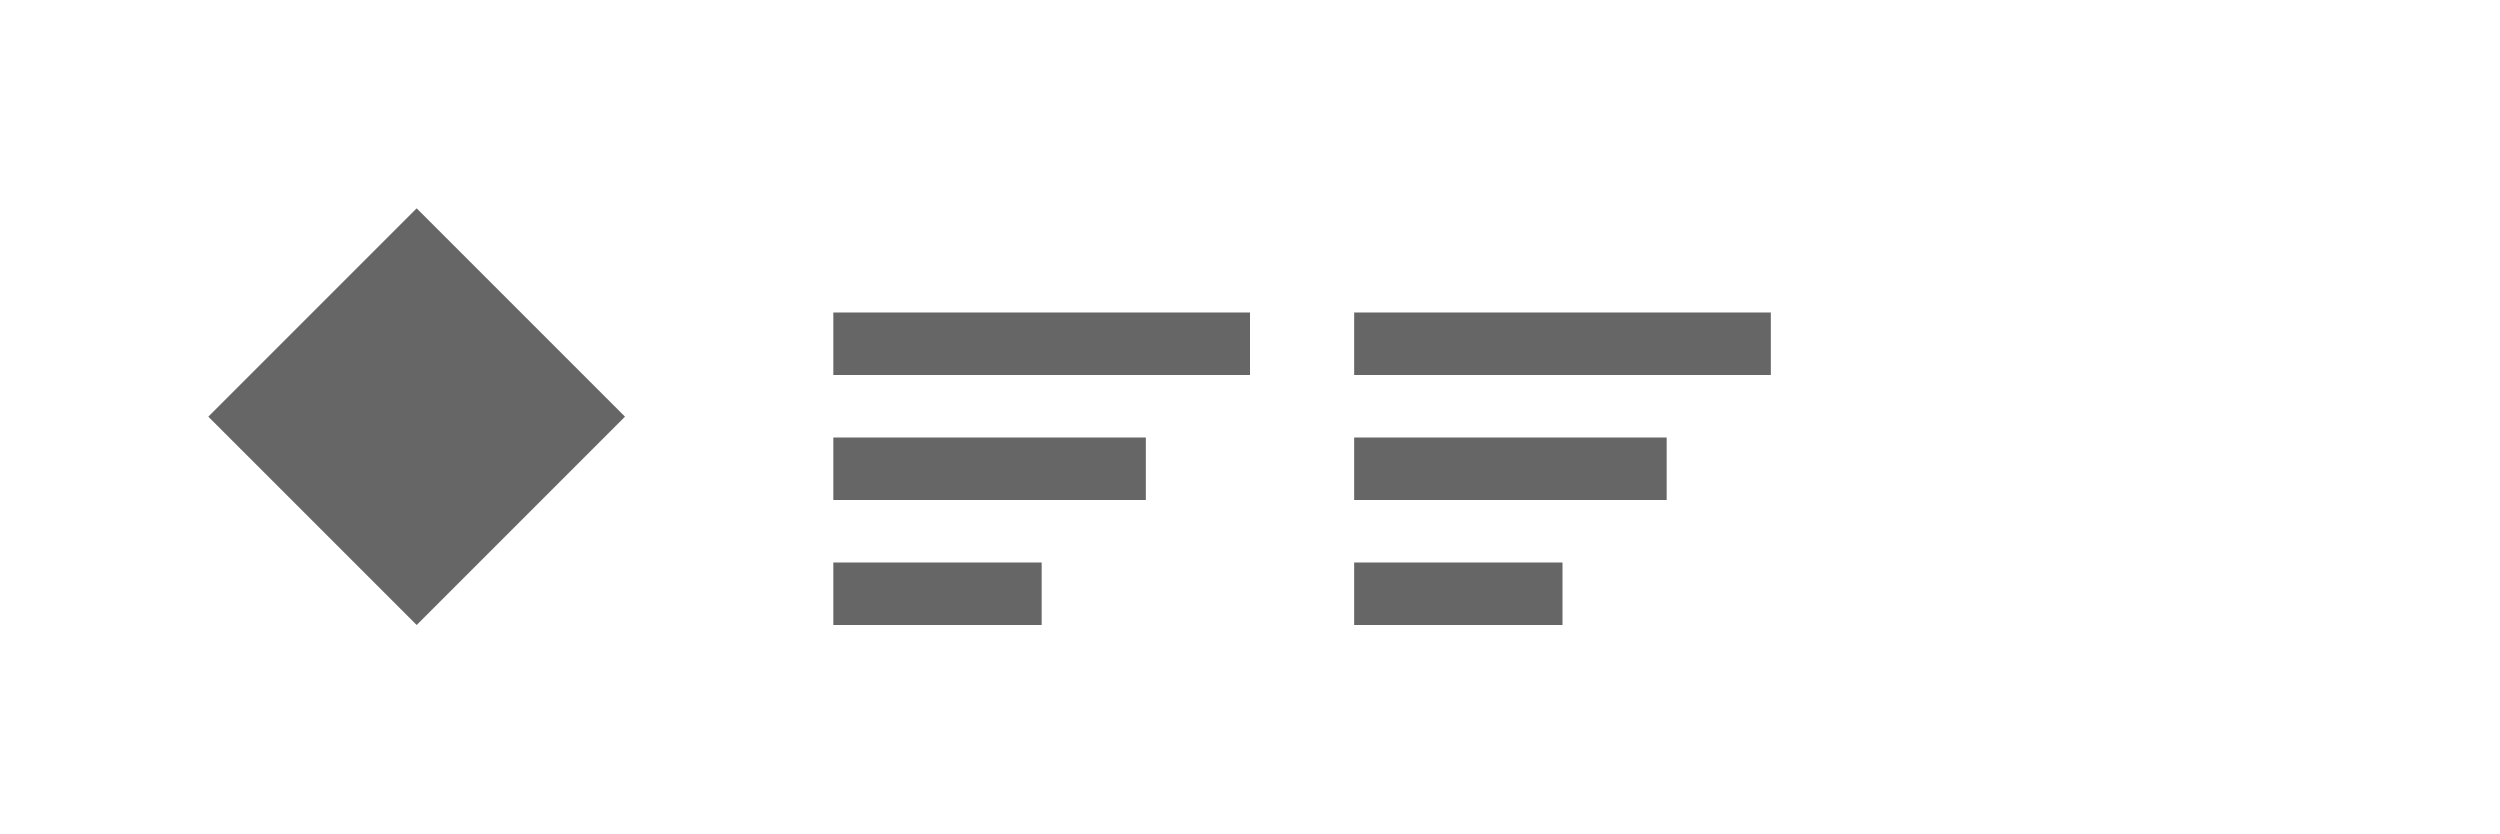
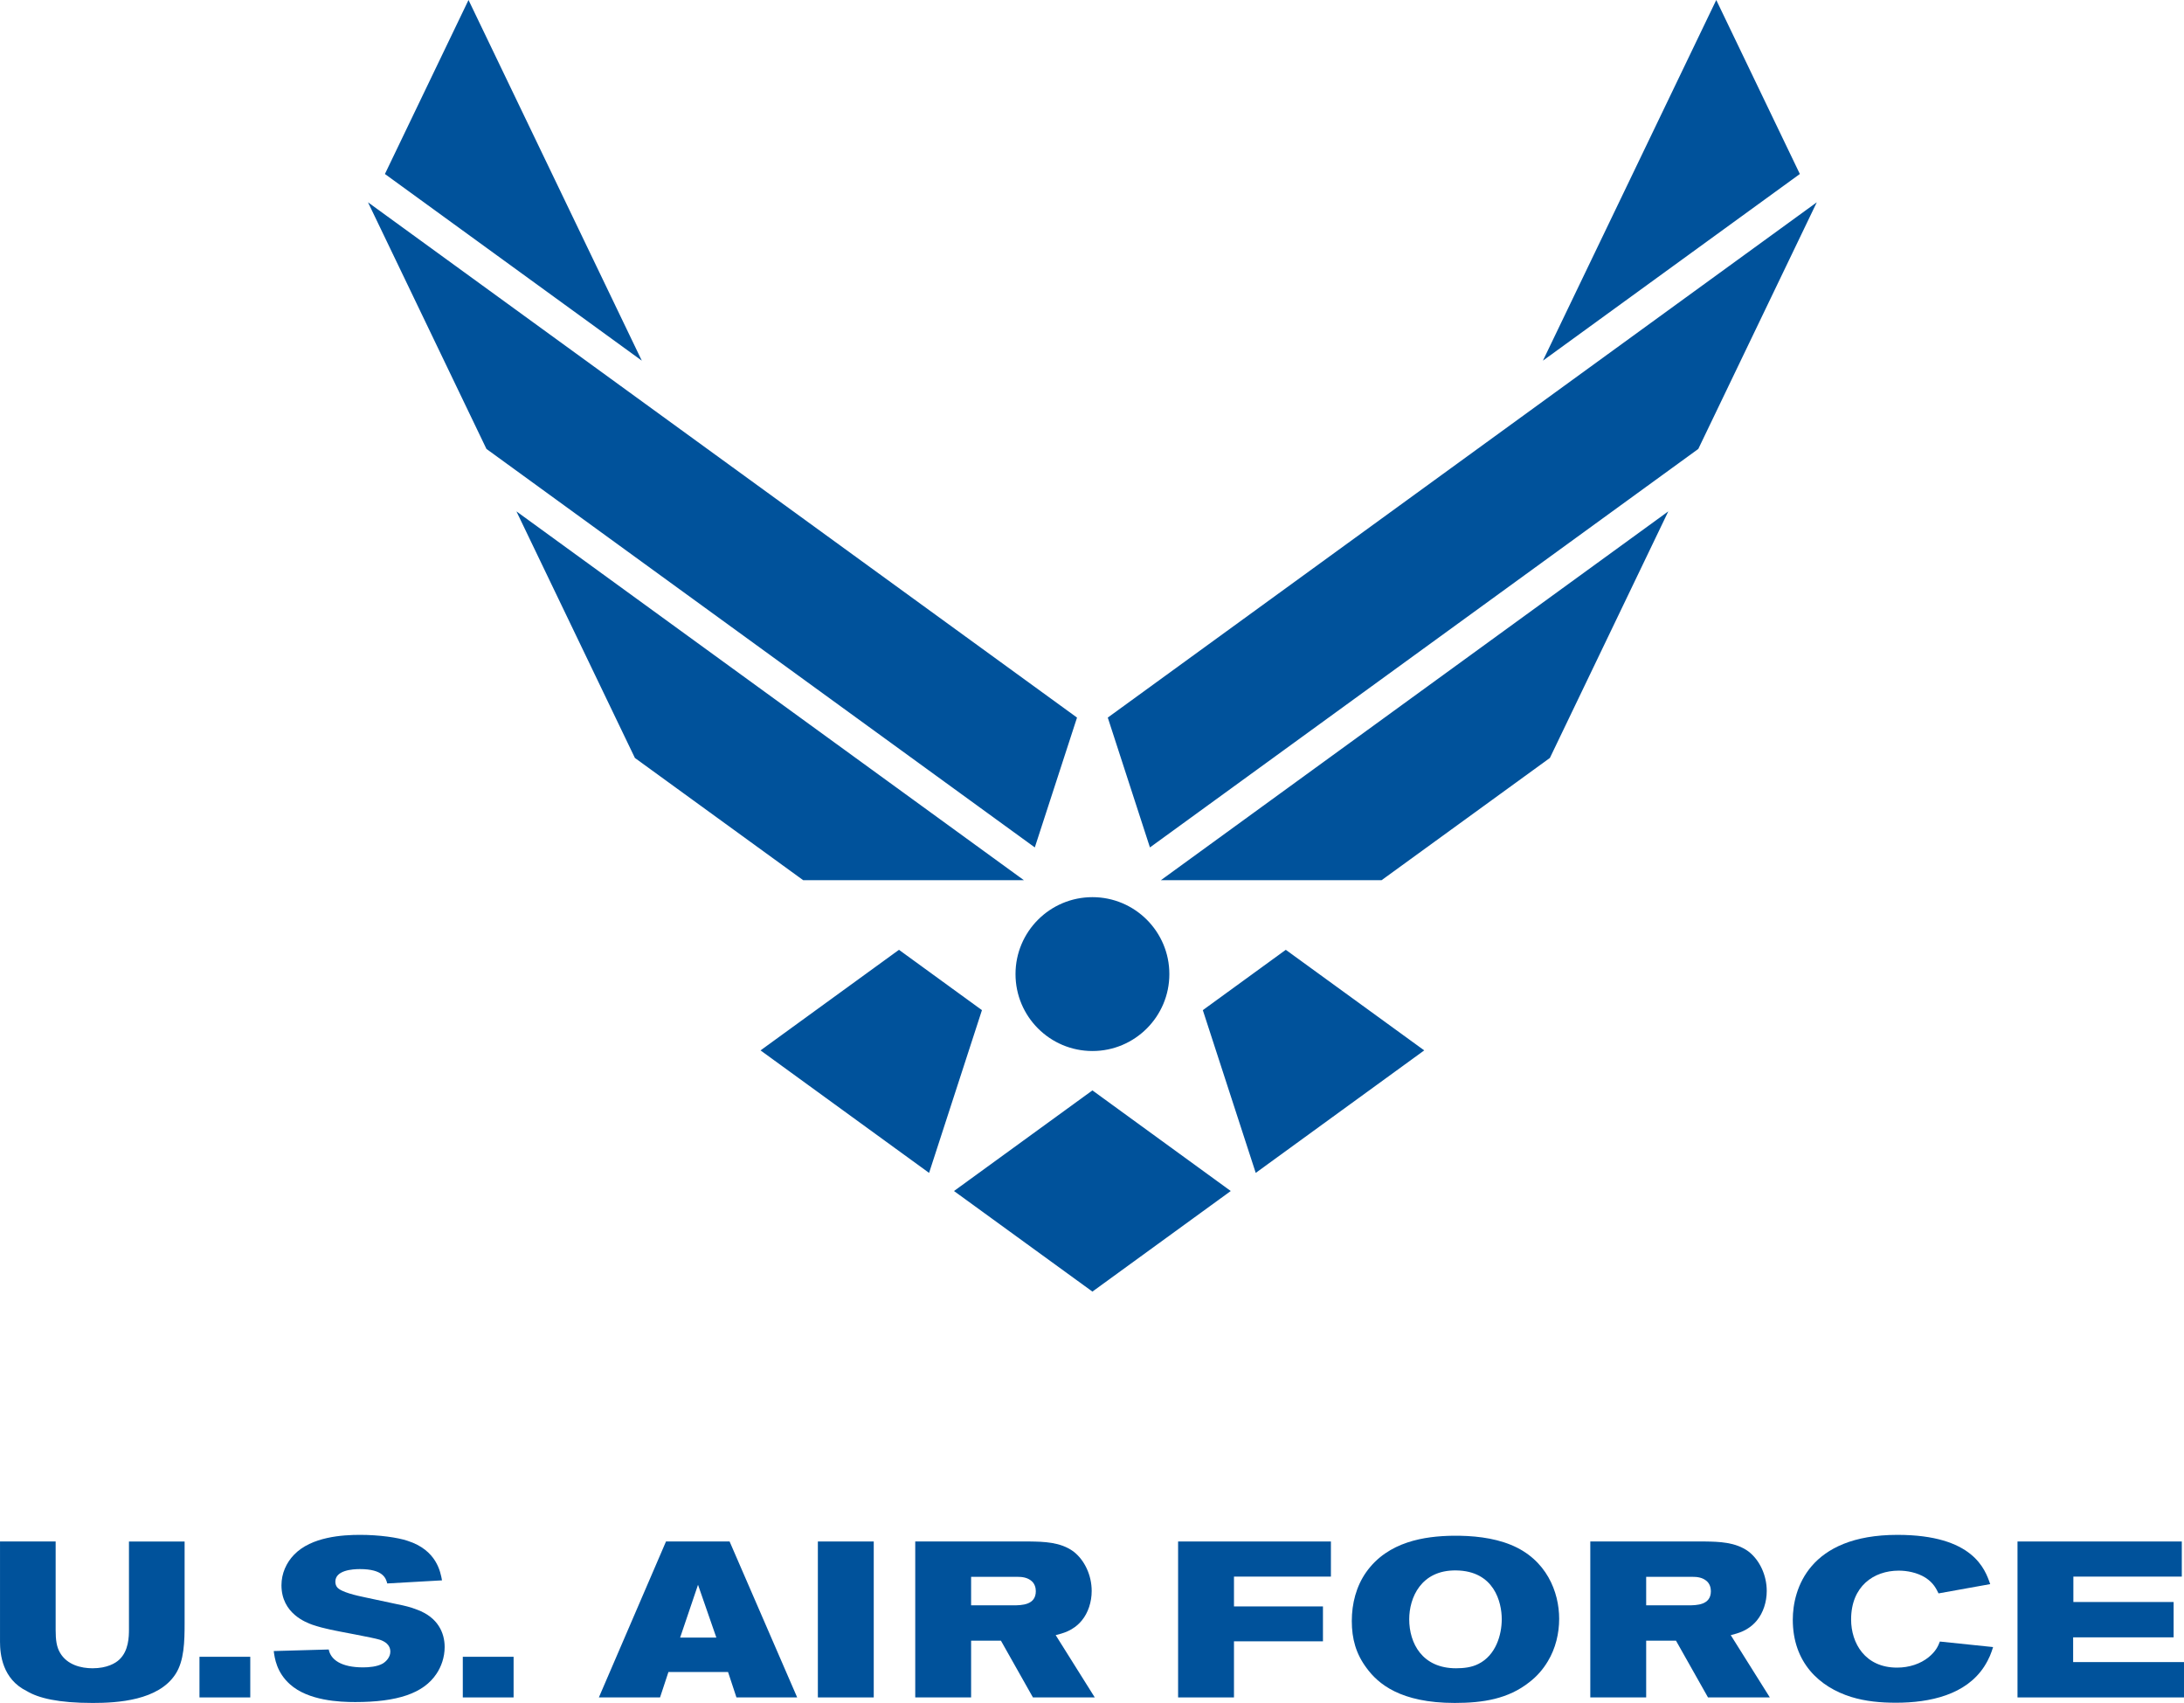
- <svg xmlns="http://www.w3.org/2000/svg" width="120" height="40" viewBox="0 0 120 40" fill="none">
-   <path d="M20 10L30 20L20 30L10 20L20 10Z" fill="#666666" />
-   <path d="M40 15H60V18H40V15Z" fill="#666666" />
-   <path d="M40 21H55V24H40V21Z" fill="#666666" />
-   <path d="M40 27H50V30H40V27Z" fill="#666666" />
-   <path d="M65 15H85V18H65V15Z" fill="#666666" />
-   <path d="M65 21H80V24H65V21Z" fill="#666666" />
-   <path d="M65 27H75V30H65V27Z" fill="#666666" />
+ <svg xmlns="http://www.w3.org/2000/svg" version="1.1" id="Layer_1" x="0px" y="0px" width="360px" height="280.646px" viewBox="-111.85 -99.781 360 280.646" enable-background="new -111.85 -99.781 360 280.646" xml:space="preserve">
+   <g>
+     <polygon fill="#00529B" points="36.33,56.749 13.512,73.325 41.296,93.514 50.009,66.692  " />
+     <polygon fill="#00529B" points="45.401,96.5 68.218,113.074 91.022,96.5 68.218,79.917  " />
+     <polygon fill="#00529B" points="56.927,45.277 -26.724,-15.506 -7.197,25.13 20.546,45.277  " />
+     <polygon fill="#00529B" points="65.682,18.478 -51.191,-66.441 -31.666,-25.797 58.723,39.876  " />
+     <polygon fill="#00529B" points="-34.622,-99.781 -48.402,-71.107 -6.056,-40.342  " />
+     <polygon fill="#00529B" points="86.418,66.692 95.138,93.514 122.912,73.325 100.092,56.749  " />
+     <polygon fill="#00529B" points="115.882,45.277 143.625,25.13 163.144,-15.506 79.502,45.277  " />
+     <polygon fill="#00529B" points="70.751,18.478 77.7,39.876 168.09,-25.797 187.62,-66.441  " />
+     <polygon fill="#00529B" points="171.05,-99.781 142.476,-40.342 184.829,-71.107  " />
+     <path fill="#00529B" d="M55.542,60.748c0-6.997,5.676-12.677,12.682-12.677c6.99,0,12.677,5.68,12.677,12.677   c0,7.005-5.687,12.68-12.677,12.68C61.218,73.427,55.542,67.753,55.542,60.748z" />
+   </g>
+   <g>
+     <path fill="#00529B" d="M-111.85,154.258h9.173v14.596c0,1.603,0.146,2.768,0.728,3.75c1.165,2.001,3.494,2.548,5.351,2.548   c2.402,0,3.785-0.837,4.404-1.42c1.564-1.455,1.602-3.785,1.602-5.023v-14.45h9.172v13.467c0,3.021-0.071,6.188-1.491,8.373   c-2.803,4.367-9.573,4.768-13.65,4.768c-5.715,0-8.954-0.801-10.883-1.963c-4.004-1.968-4.404-6.044-4.404-8.119V154.258z" />
+     <path fill="#00529B" d="M-78.969,173.259h8.372v6.697h-8.372V173.259z" />
+     <path fill="#00529B" d="M-56.573,160.882c0,0.365,0.109,0.692,0.291,0.911c0.619,0.801,3.203,1.382,4.623,1.674   c1.748,0.399,3.531,0.728,5.277,1.127c1.129,0.219,2.221,0.475,3.313,0.911c3.421,1.274,4.514,3.822,4.514,6.151   c0,1.711-0.583,3.276-1.347,4.404c-2.148,3.24-6.48,4.66-13.396,4.66c-2.584,0-7.716-0.218-10.736-2.912   c-2.221-1.967-2.549-4.332-2.694-5.496l9.063-0.256c0.327,1.675,2.038,2.949,5.678,2.949c0.947,0,2.293-0.11,3.203-0.618   c0.619-0.365,1.274-1.094,1.274-1.966c0-1.202-0.982-1.712-1.71-1.966c-1.129-0.364-6.916-1.384-8.191-1.675   c-1.018-0.219-1.965-0.473-2.947-0.801c-0.982-0.364-5.097-1.821-5.097-6.516c0-1.93,0.802-3.713,2.075-5.023   c2.875-2.984,8.045-3.275,10.883-3.275c3.131,0,6.226,0.436,7.826,0.981c4.805,1.53,5.424,5.134,5.68,6.517l-9.027,0.51   c-0.219-0.839-0.656-2.367-4.514-2.367C-53.734,158.806-56.573,158.989-56.573,160.882z" />
+     <path fill="#00529B" d="M-35.564,173.259h8.372v6.697h-8.372V173.259z" />
+     <path fill="#00529B" d="M6.229,170.092H0.26l2.948-8.699L6.229,170.092z M-13.135,179.956h10.083l1.383-4.187h9.828l1.383,4.187   h10.011l-11.14-25.698H-2.069L-13.135,179.956z" />
+     <path fill="#00529B" d="M32.174,154.258v25.698h-9.21v-25.698H32.174z" />
+     <path fill="#00529B" d="M48.223,160.082h7.645c0.691,0,1.637,0.071,2.365,0.729c0.474,0.437,0.656,1.055,0.656,1.638   c0,2.293-2.33,2.329-3.75,2.329h-6.916V160.082z M39.014,179.956h9.209v-9.354h4.914l5.277,9.354h10.193l-6.443-10.265   c1.092-0.291,2.839-0.656,4.295-2.402c1.057-1.273,1.639-3.059,1.639-4.878c0-2.585-1.165-5.095-3.022-6.516   c-2.147-1.566-4.914-1.603-7.17-1.638H39.014V179.956z" />
+     <path fill="#00529B" d="M82.343,154.258h25.188v5.787H91.552v4.914h14.668v5.751H91.552v9.246h-9.21V154.258z" />
+     <path fill="#00529B" d="M128.156,159.025c6.296,0.073,7.535,5.242,7.535,8.045c0,2.583-0.982,5.934-3.822,7.353   c-1.128,0.583-2.439,0.729-3.713,0.729c-5.568,0-7.717-4.113-7.717-8.081C120.439,163.54,122.369,158.953,128.156,159.025z    M127.61,153.31c-4.551,0.073-10.665,0.911-14.268,6.008c-1.64,2.327-2.368,5.168-2.368,8.044c0,2.948,0.692,5.423,2.439,7.752   c1.893,2.585,5.57,5.751,14.524,5.751c4.658,0,8.808-0.653,12.303-3.421c1.236-0.947,2.256-2.11,3.058-3.459   c1.273-2.111,1.857-4.585,1.857-6.987c0-4.404-2.075-9.793-7.974-12.193C134.235,153.601,130.812,153.275,127.61,153.31z" />
+     <path fill="#00529B" d="M159.497,160.082h7.645c0.691,0,1.638,0.071,2.365,0.729c0.475,0.437,0.656,1.055,0.656,1.638   c0,2.293-2.33,2.329-3.749,2.329h-6.917V160.082z M150.287,179.956h9.21v-9.354h4.914l5.278,9.354h10.192l-6.444-10.265   c1.093-0.291,2.84-0.656,4.296-2.402c1.057-1.273,1.638-3.059,1.638-4.878c0-2.585-1.164-5.095-3.021-6.516   c-2.147-1.566-4.913-1.603-7.169-1.638h-18.894V179.956z" />
+     <path fill="#00529B" d="M193.277,167.107c0,3.895,2.292,7.936,7.571,7.936c2.001,0,3.857-0.62,5.205-1.711   c1.2-0.984,1.565-1.819,1.856-2.586l8.771,0.91c-0.291,0.947-0.618,1.893-1.456,3.203c-3.021,4.66-8.918,5.971-14.56,5.971   c-2.512,0-4.988-0.22-7.353-0.947c-5.279-1.639-9.646-5.679-9.646-12.739c0-4.988,2.619-13.978,17.252-13.978   c12.484,0,14.452,5.678,15.288,8.117l-8.517,1.529c-0.363-0.729-0.801-1.712-2.148-2.585c-1.384-0.874-3.094-1.166-4.404-1.166   C196.989,159.061,193.277,161.645,193.277,167.107z" />
+     <path fill="#00529B" d="M247.787,154.258v5.787h-17.873v4.186h16.526v5.824h-16.563v4.077h18.272v5.824h-27.444v-25.698H247.787z" />
+   </g>
</svg>
